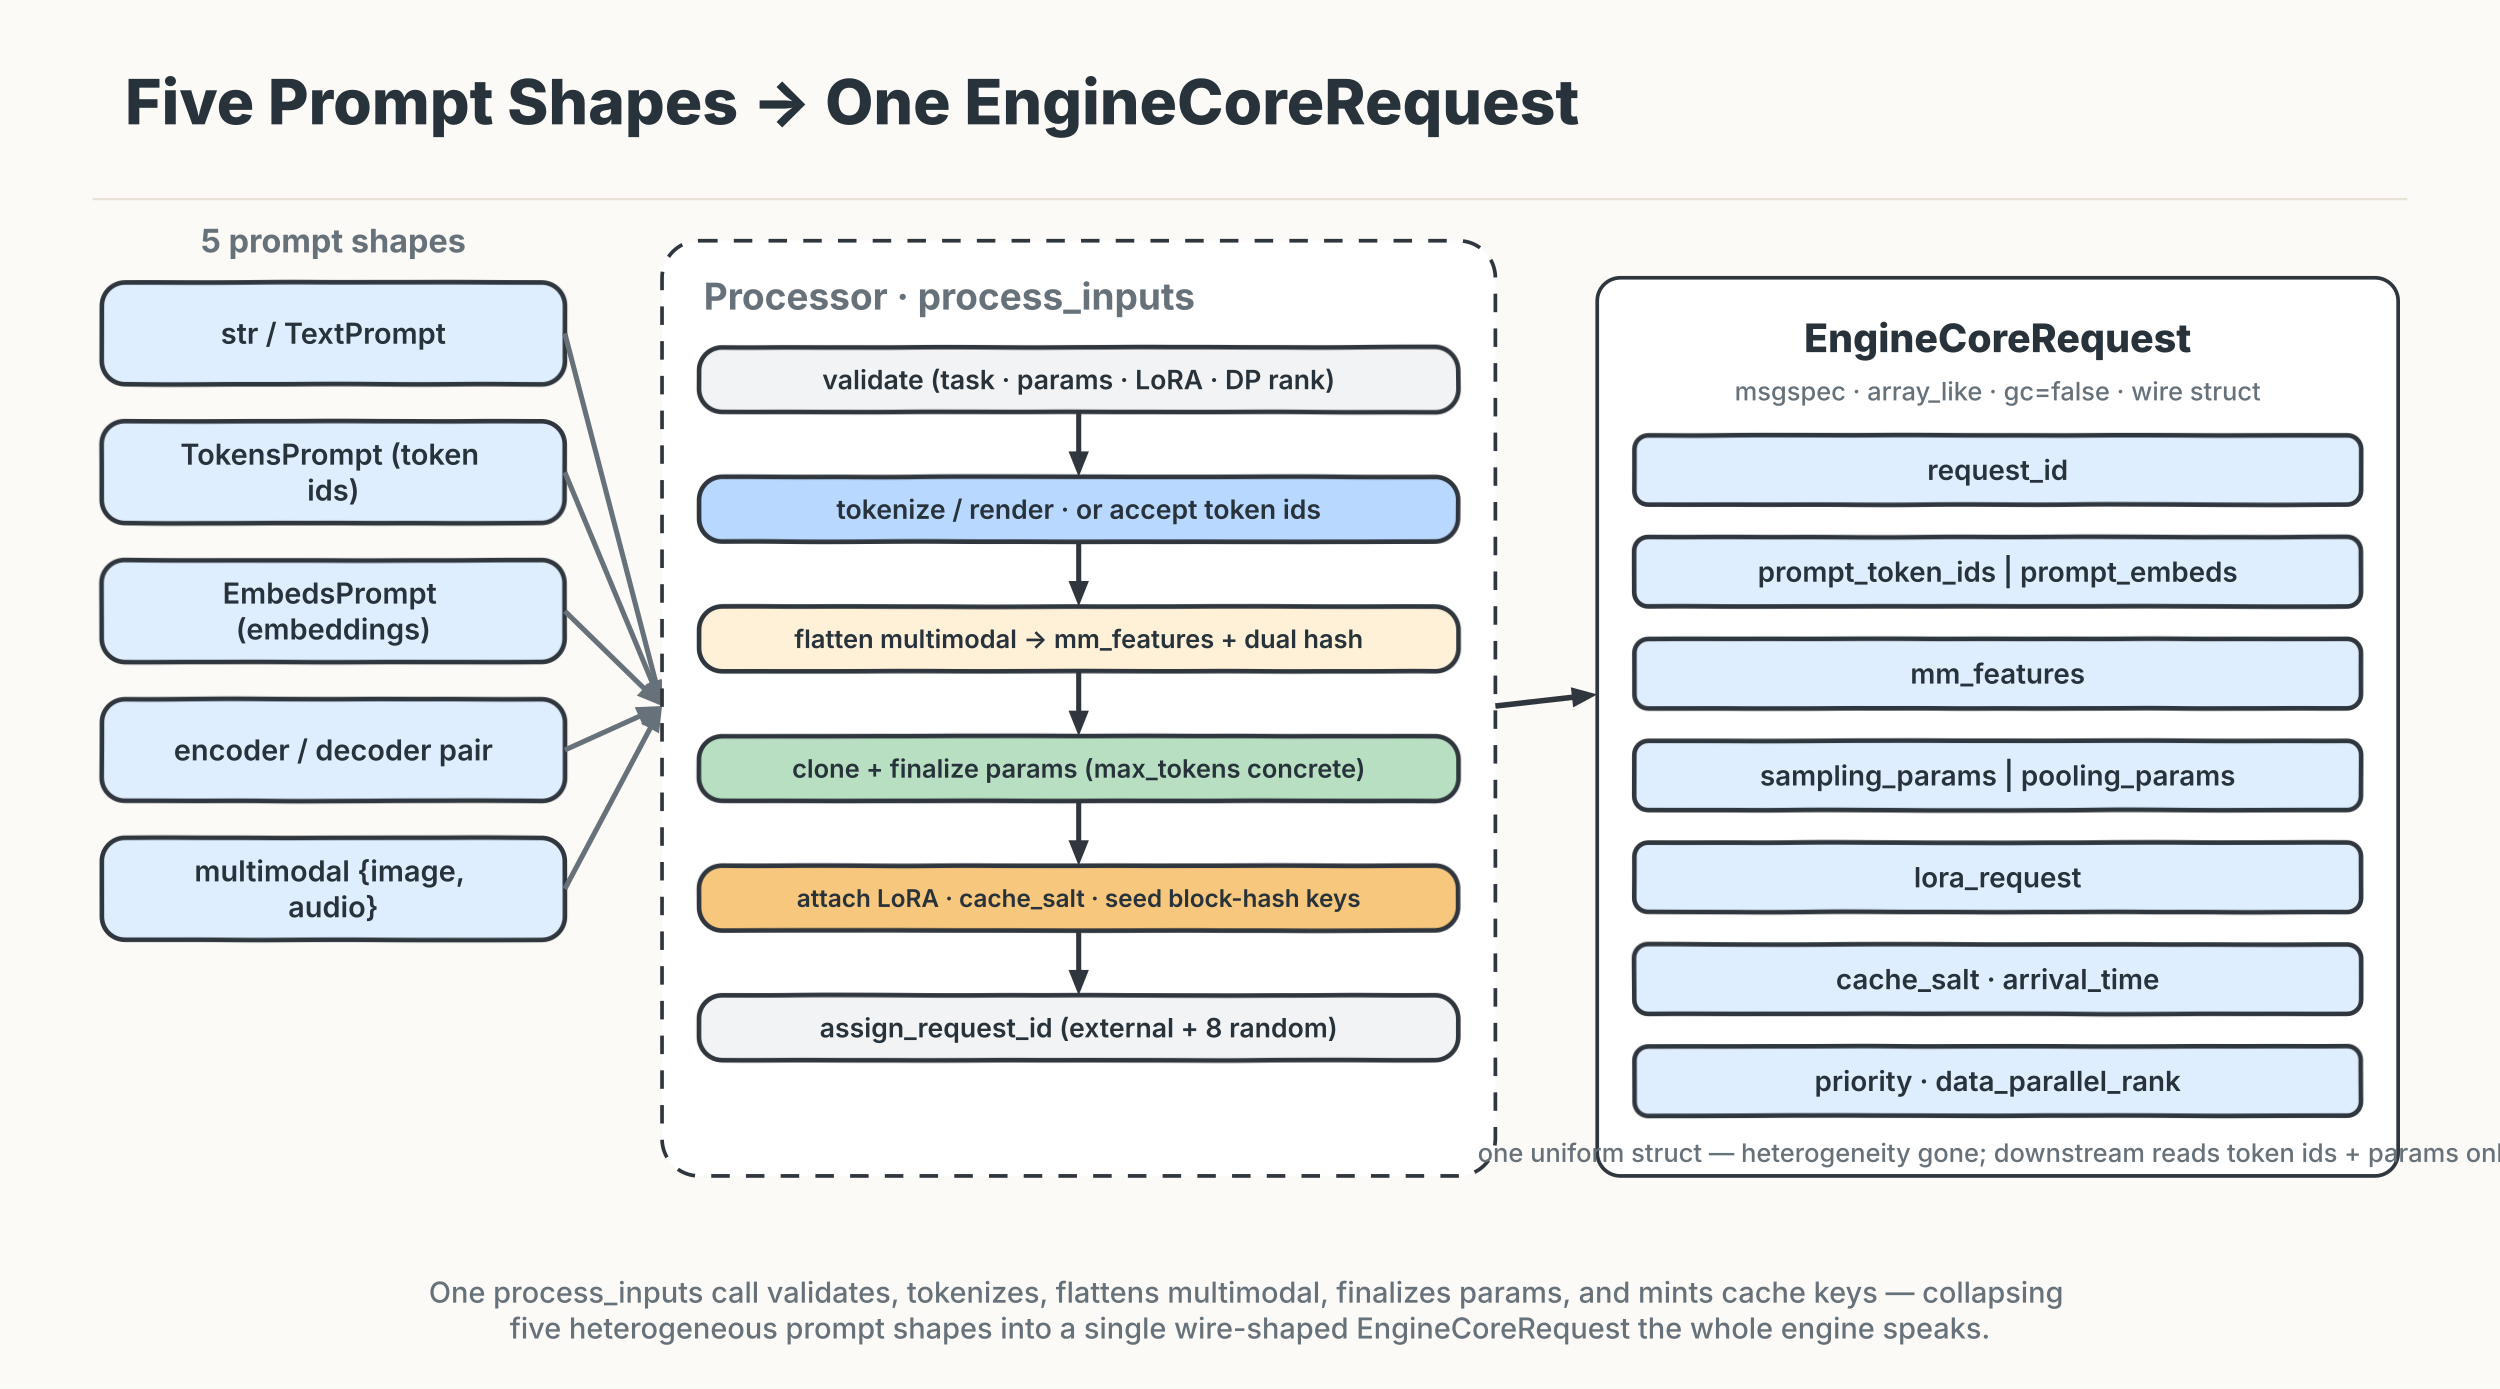
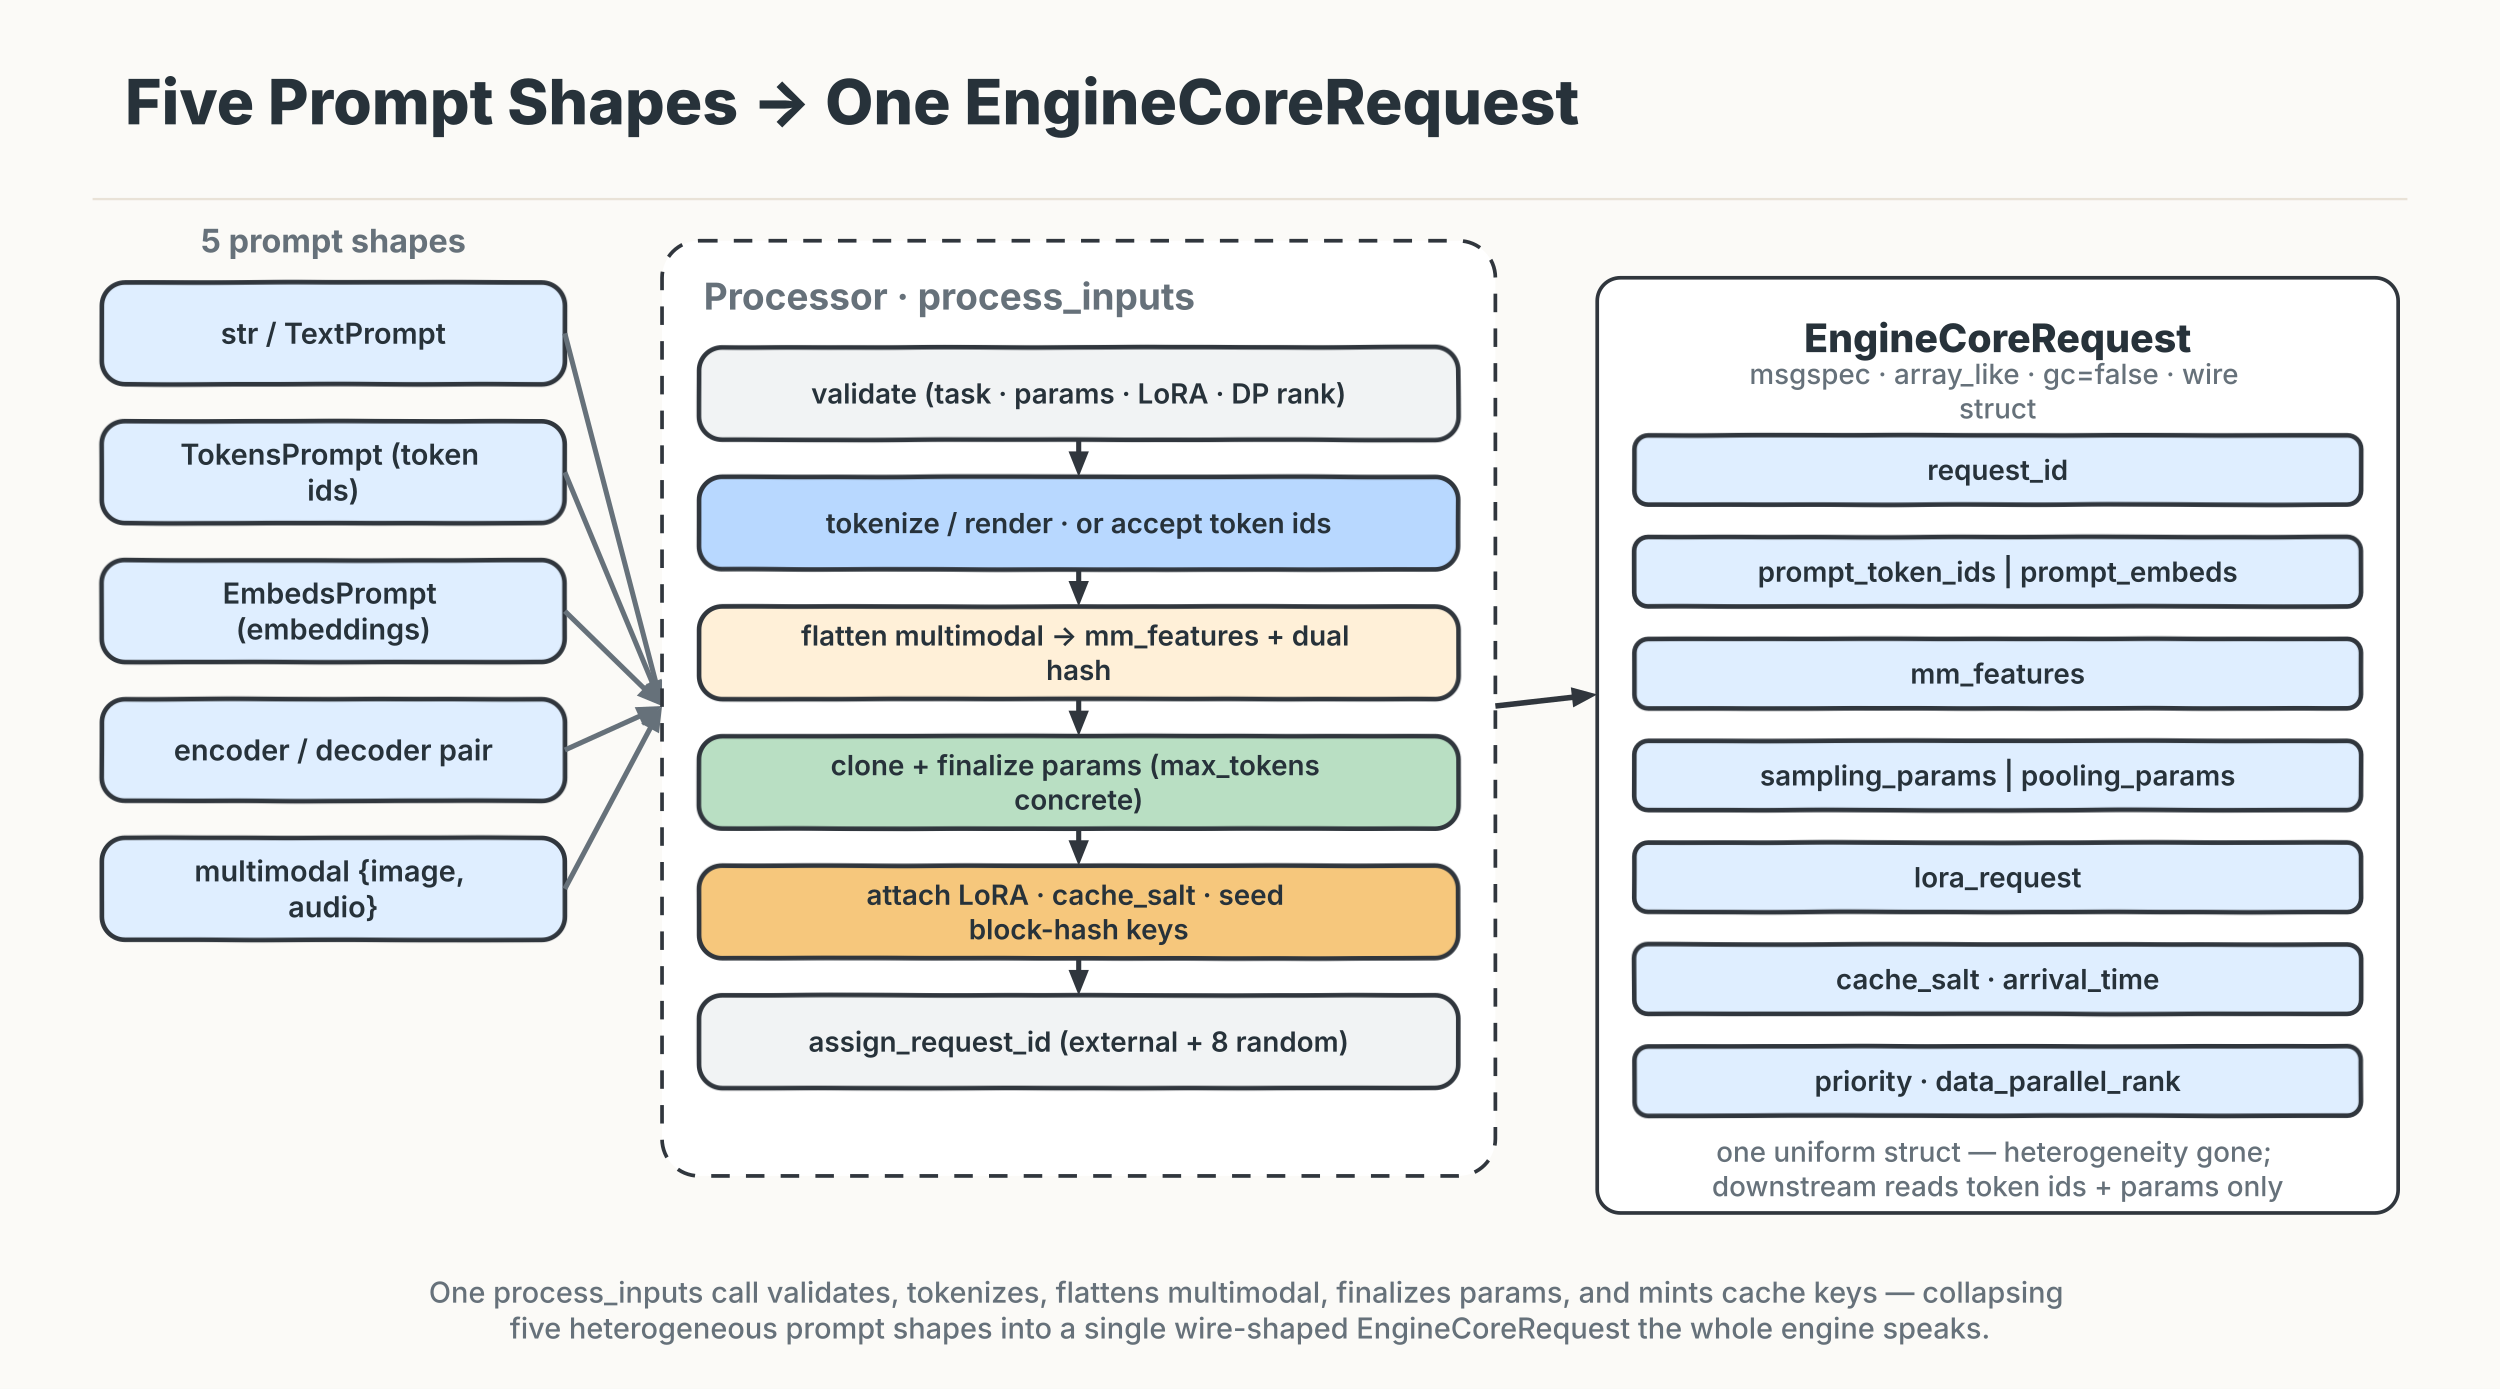
<svg xmlns="http://www.w3.org/2000/svg" width="1080" height="600" viewBox="0 0 1080 600" role="img" aria-label="Five Prompt Shapes → One EngineCoreRequest">
  <defs>
    <filter id="roughen">
      <feTurbulence type="fractalNoise" baseFrequency="0.018" numOctaves="2" seed="7" result="noise" />
      <feDisplacementMap in="SourceGraphic" in2="noise" scale="0.55" />
    </filter>
    <marker id="arrow" viewBox="0 0 12 12" refX="9.2" refY="6" markerUnits="userSpaceOnUse" markerWidth="12" markerHeight="12" orient="auto-start-reverse">
      <path d="M 1.5 2 L 11 6 L 1.5 10 z" fill="#30363d" />
    </marker>
    <style>
    text { font-family: Inter, -apple-system, BlinkMacSystemFont, "Segoe UI", "PingFang SC", "Noto Sans CJK SC", Arial, sans-serif; }
    .rough { filter: url(#roughen); }
  </style>
  </defs>
  <rect width="1080" height="600" fill="#fbfaf7" />
  <path d="M 40 86 H 1040" stroke="#e9e2d7" stroke-width="1" />
  <text x="54" y="53.72" text-anchor="start" font-size="27" font-weight="800" fill="#27323a">
    <tspan x="54" dy="0">Five Prompt Shapes → One EngineCoreRequest</tspan>
  </text>
  <text x="144" y="109.04" text-anchor="middle" font-size="14" font-weight="700" fill="#66717a">
    <tspan x="144" dy="0">5 prompt shapes</tspan>
  </text>
  <rect class="rough" x="44" y="122" width="200" height="44" rx="10" fill="#dfeeff" stroke="#30363d" stroke-width="2" />
  <text x="144" y="148.5" text-anchor="middle" font-size="12.5" font-weight="600" fill="#27323a">
    <tspan x="144" dy="0">str / TextPrompt</tspan>
  </text>
  <path d="M 244 144 L 284.2 298.2" fill="none" stroke="#66717a" stroke-width="2.2" />
  <path d="M 286 305 L 279.0 295.5 L 287.5 293.2 z" fill="#66717a" />
  <rect class="rough" x="44" y="182" width="200" height="44" rx="10" fill="#dfeeff" stroke="#30363d" stroke-width="2" />
  <text x="144" y="200.75" text-anchor="middle" font-size="12.5" font-weight="600" fill="#27323a">
    <tspan x="144" dy="0">TokensPrompt (token</tspan>
    <tspan x="144" dy="15.5">ids)</tspan>
  </text>
  <path d="M 244 204 L 283.3 298.5" fill="none" stroke="#66717a" stroke-width="2.2" />
  <path d="M 286 305 L 277.7 296.5 L 285.8 293.2 z" fill="#66717a" />
  <rect class="rough" x="44" y="242" width="200" height="44" rx="10" fill="#dfeeff" stroke="#30363d" stroke-width="2" />
  <text x="144" y="260.75" text-anchor="middle" font-size="12.5" font-weight="600" fill="#27323a">
    <tspan x="144" dy="0">EmbedsPrompt</tspan>
    <tspan x="144" dy="15.5">(embeddings)</tspan>
  </text>
  <path d="M 244 264 L 281.0 300.1" fill="none" stroke="#66717a" stroke-width="2.2" />
  <path d="M 286 305 L 275.1 300.5 L 281.2 294.2 z" fill="#66717a" />
  <rect class="rough" x="44" y="302" width="200" height="44" rx="10" fill="#dfeeff" stroke="#30363d" stroke-width="2" />
  <text x="144" y="328.5" text-anchor="middle" font-size="12.5" font-weight="600" fill="#27323a">
    <tspan x="144" dy="0">encoder / decoder pair</tspan>
  </text>
  <path d="M 244 324 L 279.6 307.9" fill="none" stroke="#66717a" stroke-width="2.2" />
  <path d="M 286 305 L 277.8 313.5 L 274.2 305.5 z" fill="#66717a" />
  <rect class="rough" x="44" y="362" width="200" height="44" rx="10" fill="#dfeeff" stroke="#30363d" stroke-width="2" />
  <text x="144" y="380.75" text-anchor="middle" font-size="12.5" font-weight="600" fill="#27323a">
    <tspan x="144" dy="0">multimodal {image,</tspan>
    <tspan x="144" dy="15.5">audio}</tspan>
  </text>
  <path d="M 244 384 L 282.7 311.2" fill="none" stroke="#66717a" stroke-width="2.2" />
  <path d="M 286 305 L 284.7 316.8 L 277.0 312.6 z" fill="#66717a" />
  <rect x="286" y="104" width="360" height="404" rx="16" fill="#fff" stroke="#30363d" stroke-width="1.6" stroke-dasharray="8 7" />
  <text x="304" y="133.76" text-anchor="start" font-size="16" font-weight="700" fill="#66717a">
    <tspan x="304" dy="0">Processor · process_inputs</tspan>
  </text>
-   <rect class="rough" x="302" y="150" width="328" height="28" rx="10" fill="#f1f3f4" stroke="#30363d" stroke-width="2" />
-   <text x="466" y="168.14" text-anchor="middle" font-size="11.5" font-weight="600" fill="#27323a">
+   <rect class="rough" x="302" y="150" width="328" height="40" rx="10" fill="#f1f3f4" stroke="#30363d" stroke-width="2" />
+   <text x="466" y="174.32" text-anchor="middle" font-size="12" font-weight="600" fill="#27323a">
    <tspan x="466" dy="0">validate (task · params · LoRA · DP rank)</tspan>
  </text>
-   <path d="M 466 178 L 466.0 199.0" fill="none" stroke="#30363d" stroke-width="2.2" />
+   <path d="M 466 190 L 466.0 199.0" fill="none" stroke="#30363d" stroke-width="2.2" />
  <path d="M 466 206 L 461.6 195.0 L 470.4 195.0 z" fill="#30363d" />
-   <rect class="rough" x="302" y="206" width="328" height="28" rx="10" fill="#b8d8ff" stroke="#30363d" stroke-width="2" />
-   <text x="466" y="224.14" text-anchor="middle" font-size="11.5" font-weight="600" fill="#27323a">
+   <rect class="rough" x="302" y="206" width="328" height="40" rx="10" fill="#b8d8ff" stroke="#30363d" stroke-width="2" />
+   <text x="466" y="230.32" text-anchor="middle" font-size="12" font-weight="600" fill="#27323a">
    <tspan x="466" dy="0">tokenize / render  ·  or accept token ids</tspan>
  </text>
-   <path d="M 466 234 L 466.0 255.0" fill="none" stroke="#30363d" stroke-width="2.2" />
+   <path d="M 466 246 L 466.0 255.0" fill="none" stroke="#30363d" stroke-width="2.2" />
  <path d="M 466 262 L 461.6 251.0 L 470.4 251.0 z" fill="#30363d" />
-   <rect class="rough" x="302" y="262" width="328" height="28" rx="10" fill="#fff0d8" stroke="#30363d" stroke-width="2" />
-   <text x="466" y="279.96" text-anchor="middle" font-size="11" font-weight="600" fill="#27323a">
-     <tspan x="466" dy="0">flatten multimodal → mm_features + dual hash</tspan>
+   <rect class="rough" x="302" y="262" width="328" height="40" rx="10" fill="#fff0d8" stroke="#30363d" stroke-width="2" />
+   <text x="466" y="278.88" text-anchor="middle" font-size="12" font-weight="600" fill="#27323a">
+     <tspan x="466" dy="0">flatten multimodal → mm_features + dual</tspan>
+     <tspan x="466" dy="14.88">hash</tspan>
  </text>
-   <path d="M 466 290 L 466.0 311.0" fill="none" stroke="#30363d" stroke-width="2.2" />
+   <path d="M 466 302 L 466.0 311.0" fill="none" stroke="#30363d" stroke-width="2.2" />
  <path d="M 466 318 L 461.6 307.0 L 470.4 307.0 z" fill="#30363d" />
-   <rect class="rough" x="302" y="318" width="328" height="28" rx="10" fill="#b9dfc3" stroke="#30363d" stroke-width="2" />
-   <text x="466" y="335.96" text-anchor="middle" font-size="11" font-weight="600" fill="#27323a">
-     <tspan x="466" dy="0">clone + finalize params (max_tokens concrete)</tspan>
+   <rect class="rough" x="302" y="318" width="328" height="40" rx="10" fill="#b9dfc3" stroke="#30363d" stroke-width="2" />
+   <text x="466" y="334.88" text-anchor="middle" font-size="12" font-weight="600" fill="#27323a">
+     <tspan x="466" dy="0">clone + finalize params (max_tokens</tspan>
+     <tspan x="466" dy="14.88">concrete)</tspan>
  </text>
-   <path d="M 466 346 L 466.0 367.0" fill="none" stroke="#30363d" stroke-width="2.2" />
+   <path d="M 466 358 L 466.0 367.0" fill="none" stroke="#30363d" stroke-width="2.2" />
  <path d="M 466 374 L 461.6 363.0 L 470.4 363.0 z" fill="#30363d" />
-   <rect class="rough" x="302" y="374" width="328" height="28" rx="10" fill="#f6c77c" stroke="#30363d" stroke-width="2" />
-   <text x="466" y="391.78" text-anchor="middle" font-size="10.5" font-weight="600" fill="#27323a">
-     <tspan x="466" dy="0">attach LoRA · cache_salt · seed block-hash keys</tspan>
+   <rect class="rough" x="302" y="374" width="328" height="40" rx="10" fill="#f6c77c" stroke="#30363d" stroke-width="2" />
+   <text x="466" y="390.88" text-anchor="middle" font-size="12" font-weight="600" fill="#27323a">
+     <tspan x="466" dy="0">attach LoRA · cache_salt · seed</tspan>
+     <tspan x="466" dy="14.88">block-hash keys</tspan>
  </text>
-   <path d="M 466 402 L 466.0 423.0" fill="none" stroke="#30363d" stroke-width="2.2" />
+   <path d="M 466 414 L 466.0 423.0" fill="none" stroke="#30363d" stroke-width="2.2" />
  <path d="M 466 430 L 461.6 419.0 L 470.4 419.0 z" fill="#30363d" />
-   <rect class="rough" x="302" y="430" width="328" height="28" rx="10" fill="#f1f3f4" stroke="#30363d" stroke-width="2" />
-   <text x="466" y="448.14" text-anchor="middle" font-size="11.5" font-weight="600" fill="#27323a">
+   <rect class="rough" x="302" y="430" width="328" height="40" rx="10" fill="#f1f3f4" stroke="#30363d" stroke-width="2" />
+   <text x="466" y="454.32" text-anchor="middle" font-size="12" font-weight="600" fill="#27323a">
    <tspan x="466" dy="0">assign_request_id (external + 8 random)</tspan>
  </text>
-   <rect x="690" y="120" width="346" height="388" rx="10" fill="#fff" stroke="#30363d" stroke-width="1.6" />
+   <rect x="690" y="120" width="346" height="404" rx="10" fill="#fff" stroke="#30363d" stroke-width="1.6" />
  <text x="863" y="152.12" text-anchor="middle" font-size="17" font-weight="800" fill="#27323a">
    <tspan x="863" dy="0">EngineCoreRequest</tspan>
  </text>
-   <text x="863" y="172.96" text-anchor="middle" font-size="11" font-weight="500" fill="#66717a">
-     <tspan x="863" dy="0">msgspec · array_like · gc=false · wire struct</tspan>
+   <text x="863" y="165.88" text-anchor="middle" font-size="12" font-weight="500" fill="#66717a">
+     <tspan x="863" dy="0">msgspec · array_like · gc=false · wire</tspan>
+     <tspan x="863" dy="14.88">struct</tspan>
  </text>
  <rect class="rough" x="706" y="188" width="314" height="30" rx="6" fill="#dfeeff" stroke="#30363d" stroke-width="2" />
  <text x="863" y="207.32" text-anchor="middle" font-size="12" font-weight="600" fill="#27323a">
    <tspan x="863" dy="0">request_id</tspan>
  </text>
  <rect class="rough" x="706" y="232" width="314" height="30" rx="6" fill="#dfeeff" stroke="#30363d" stroke-width="2" />
  <text x="863" y="251.32" text-anchor="middle" font-size="12" font-weight="600" fill="#27323a">
    <tspan x="863" dy="0">prompt_token_ids | prompt_embeds</tspan>
  </text>
  <rect class="rough" x="706" y="276" width="314" height="30" rx="6" fill="#dfeeff" stroke="#30363d" stroke-width="2" />
  <text x="863" y="295.32" text-anchor="middle" font-size="12" font-weight="600" fill="#27323a">
    <tspan x="863" dy="0">mm_features</tspan>
  </text>
  <rect class="rough" x="706" y="320" width="314" height="30" rx="6" fill="#dfeeff" stroke="#30363d" stroke-width="2" />
  <text x="863" y="339.32" text-anchor="middle" font-size="12" font-weight="600" fill="#27323a">
    <tspan x="863" dy="0">sampling_params | pooling_params</tspan>
  </text>
  <rect class="rough" x="706" y="364" width="314" height="30" rx="6" fill="#dfeeff" stroke="#30363d" stroke-width="2" />
  <text x="863" y="383.32" text-anchor="middle" font-size="12" font-weight="600" fill="#27323a">
    <tspan x="863" dy="0">lora_request</tspan>
  </text>
  <rect class="rough" x="706" y="408" width="314" height="30" rx="6" fill="#dfeeff" stroke="#30363d" stroke-width="2" />
  <text x="863" y="427.32" text-anchor="middle" font-size="12" font-weight="600" fill="#27323a">
    <tspan x="863" dy="0">cache_salt · arrival_time</tspan>
  </text>
  <rect class="rough" x="706" y="452" width="314" height="30" rx="6" fill="#dfeeff" stroke="#30363d" stroke-width="2" />
  <text x="863" y="471.32" text-anchor="middle" font-size="12" font-weight="600" fill="#27323a">
    <tspan x="863" dy="0">priority · data_parallel_rank</tspan>
  </text>
-   <text x="863" y="501.96" text-anchor="middle" font-size="11" font-weight="500" fill="#66717a">
-     <tspan x="863" dy="0">one uniform struct — heterogeneity gone; downstream reads token ids + params only</tspan>
+   <text x="863" y="501.88" text-anchor="middle" font-size="12" font-weight="500" fill="#66717a">
+     <tspan x="863" dy="0">one uniform struct — heterogeneity gone;</tspan>
+     <tspan x="863" dy="14.88">downstream reads token ids + params only</tspan>
  </text>
  <path d="M 646 305 L 683.0 300.8" fill="none" stroke="#30363d" stroke-width="2.4" />
  <path d="M 690 300 L 679.6 305.6 L 678.6 296.9 z" fill="#30363d" />
  <text x="540" y="562.75" text-anchor="middle" font-size="12.5" font-weight="500" fill="#66717a">
    <tspan x="540" dy="0">One process_inputs call validates, tokenizes, flattens multimodal, finalizes params, and mints cache keys — collapsing</tspan>
    <tspan x="540" dy="15.5">five heterogeneous prompt shapes into a single wire-shaped EngineCoreRequest the whole engine speaks.</tspan>
  </text>
</svg>
